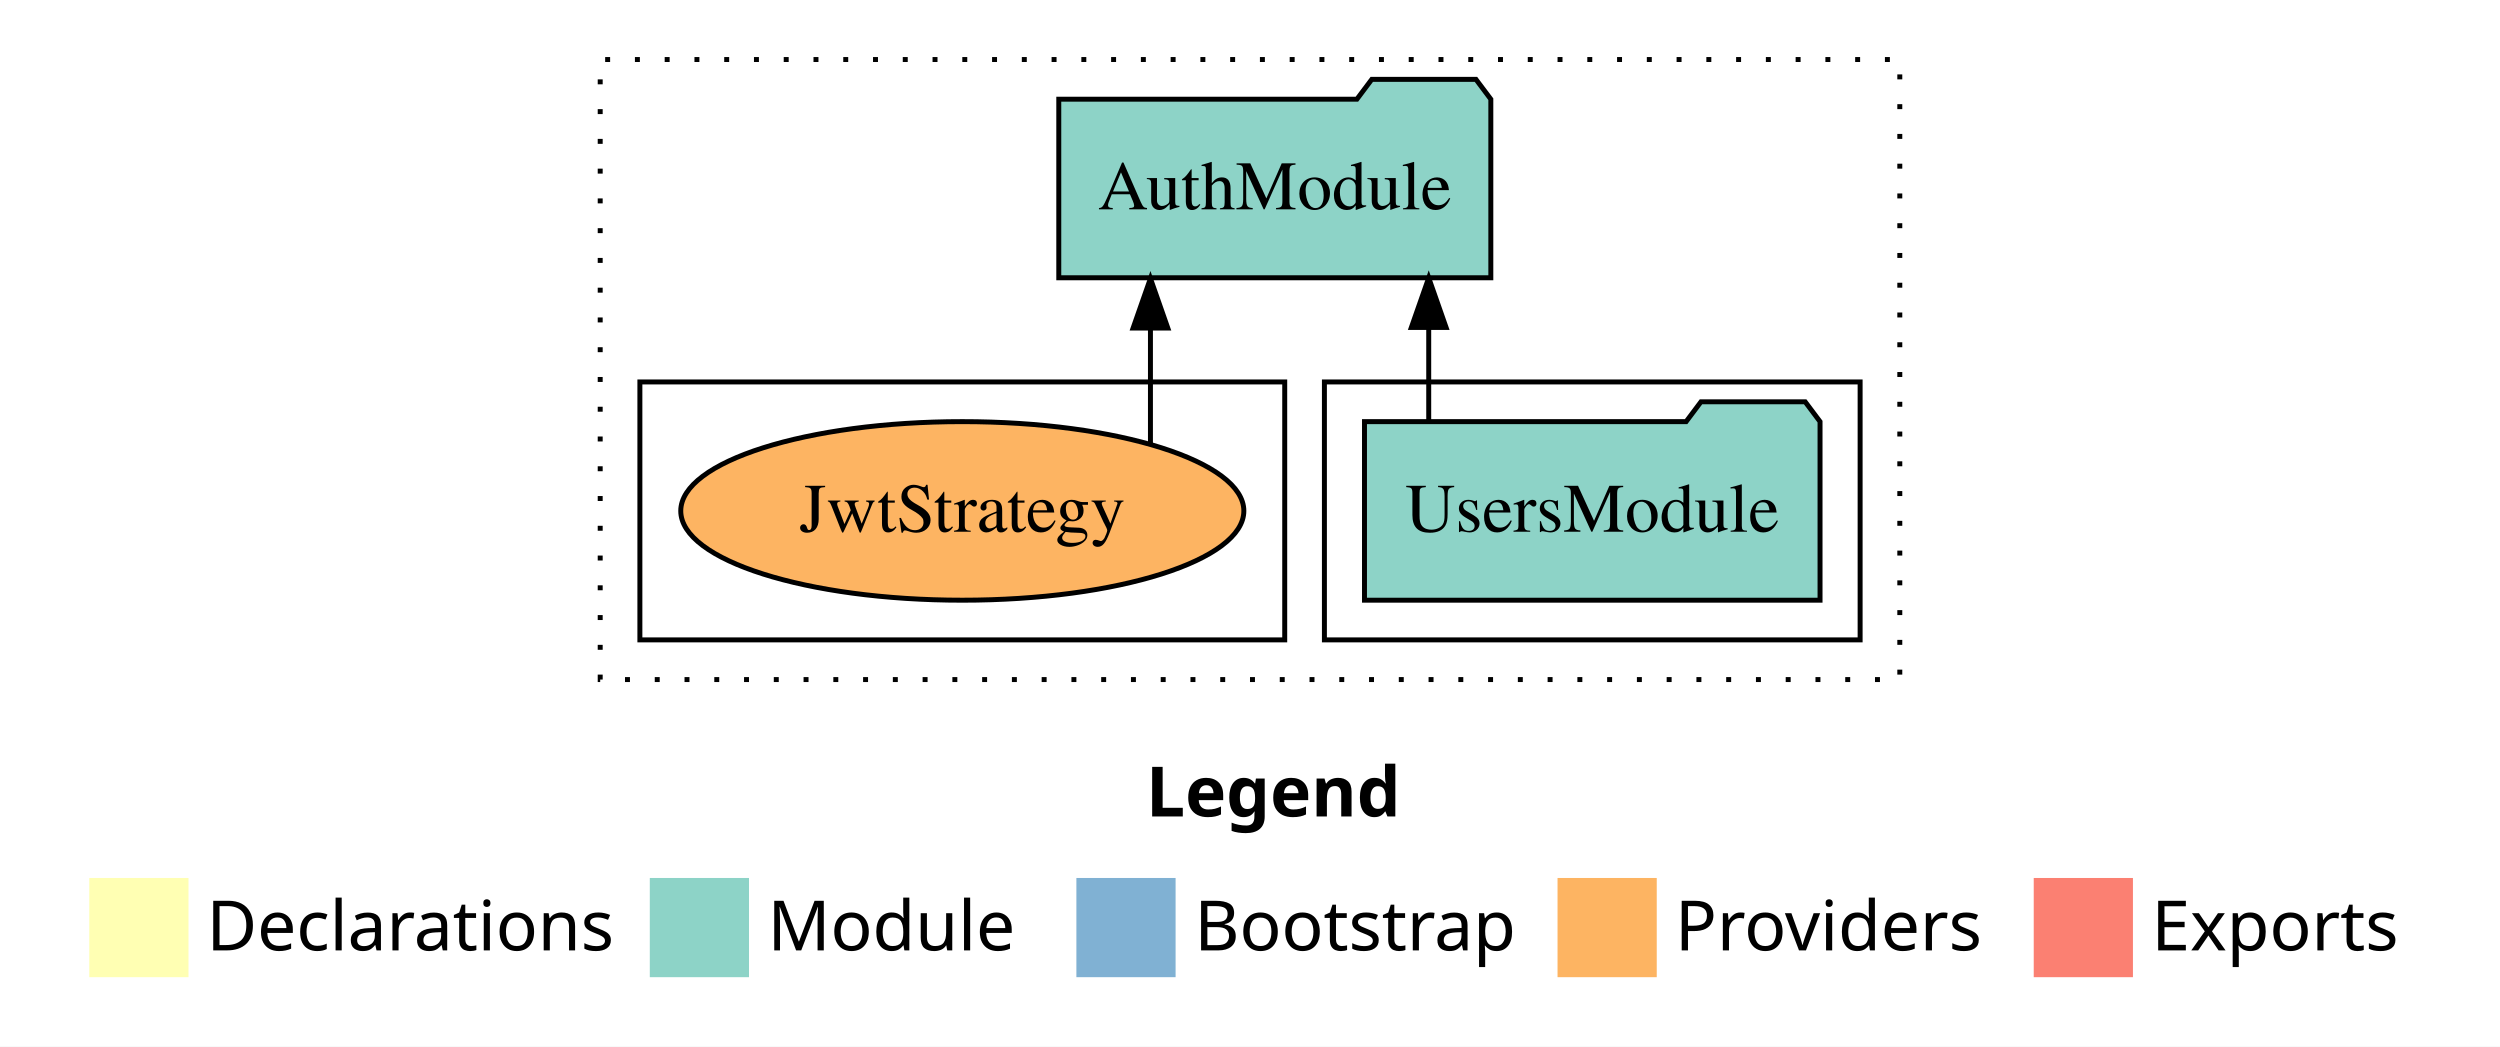
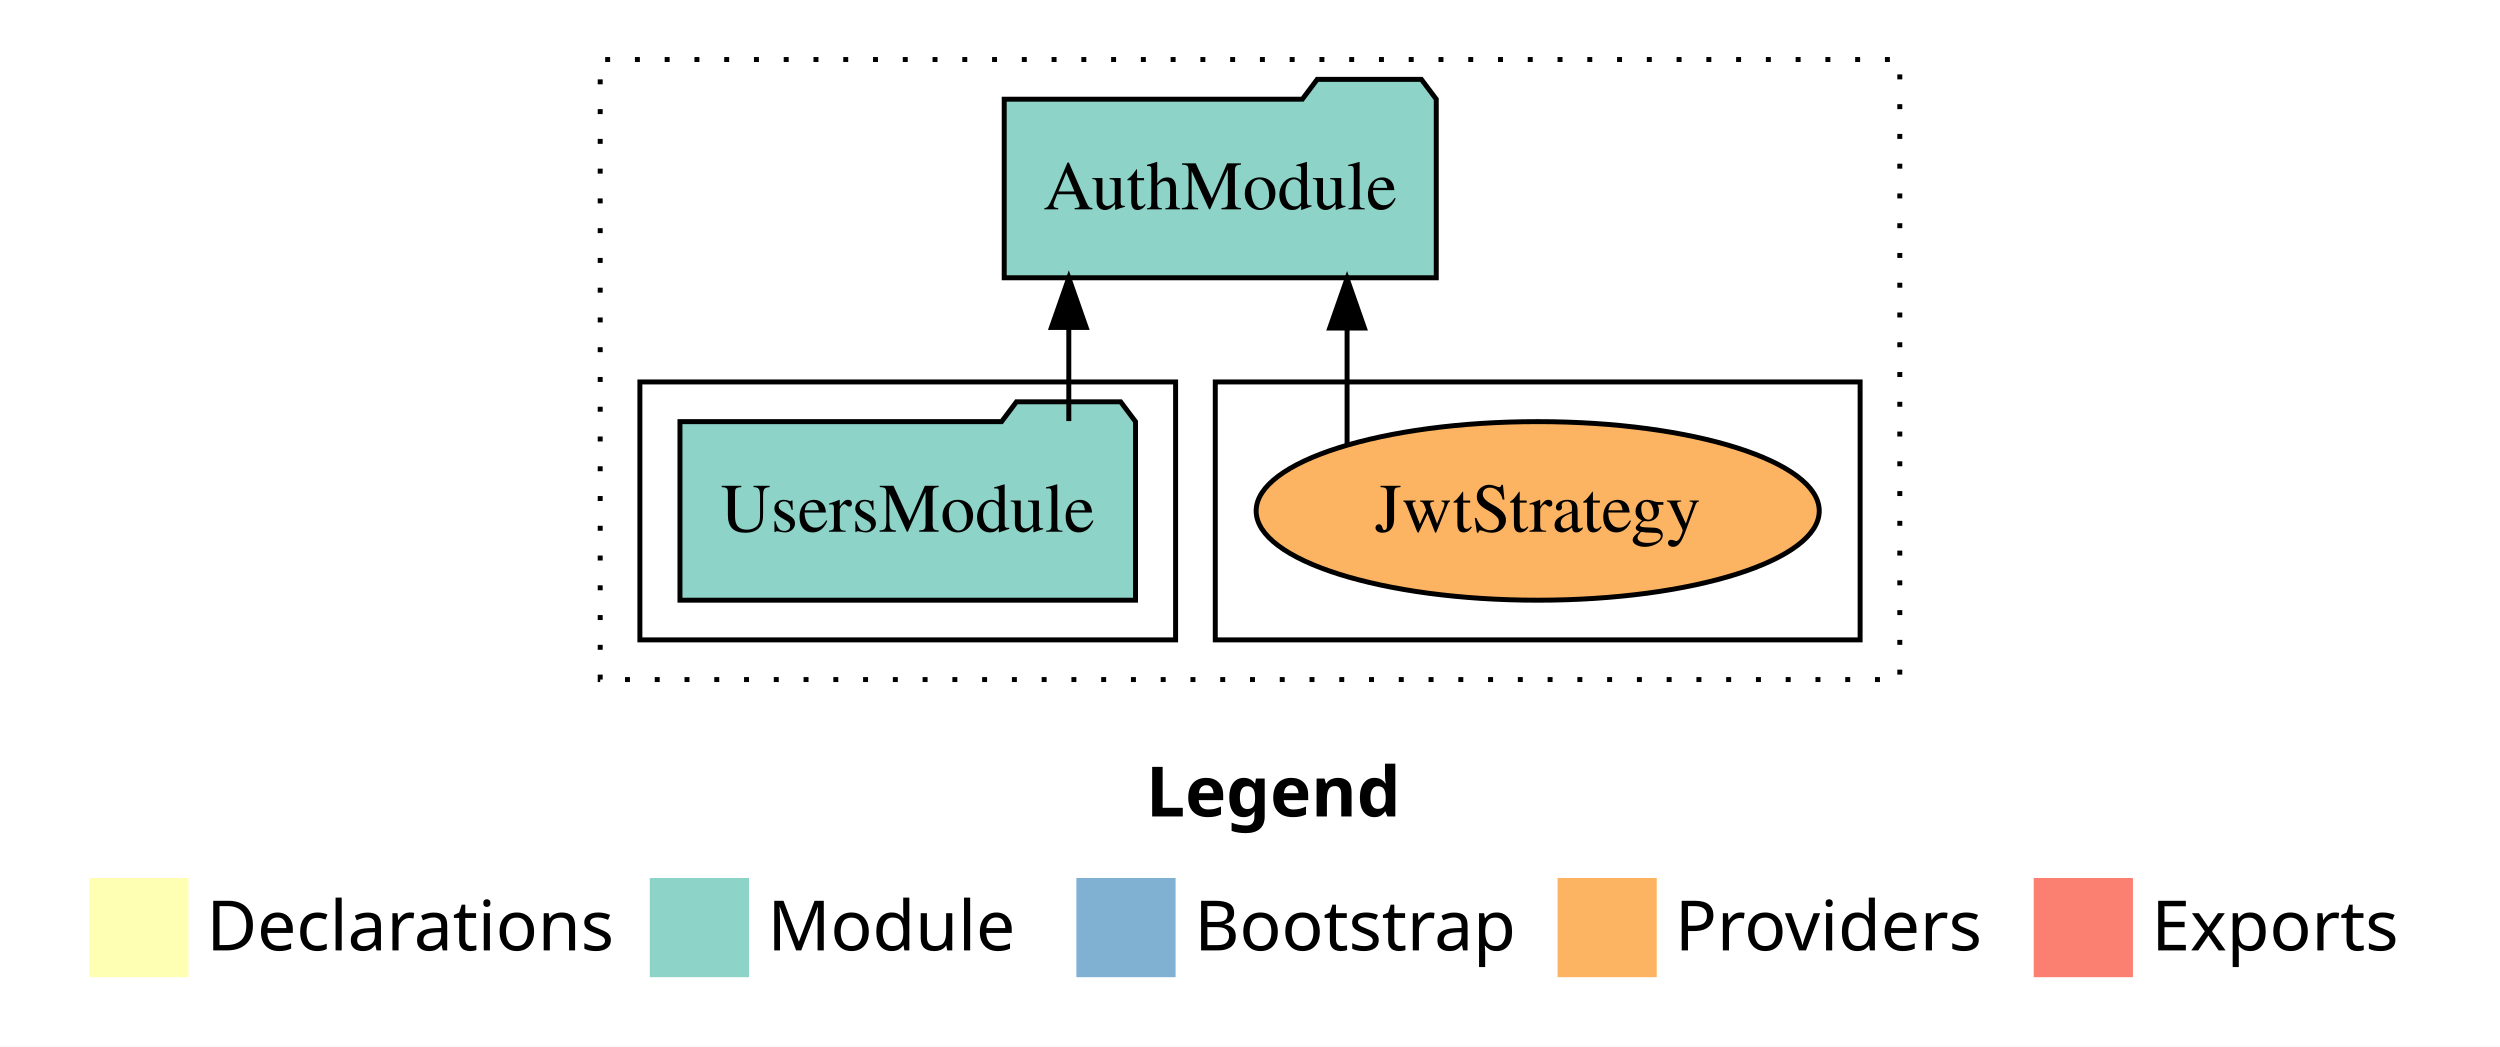
<svg xmlns="http://www.w3.org/2000/svg" width="504pt" height="211pt" viewBox="0.00 0.00 504.00 211.00">
  <g id="graph0" class="graph" transform="scale(1 1) rotate(0) translate(4 207)">
    <polygon fill="white" stroke="transparent" points="-4,4 -4,-207 500,-207 500,4 -4,4" />
    <text text-anchor="start" x="227.01" y="-42.4" font-family="Times-12" font-weight="bold" font-size="14.00">Legend</text>
    <polygon fill="#ffffb3" stroke="transparent" points="14,-10 14,-30 34,-30 34,-10 14,-10" />
    <text text-anchor="start" x="37.63" y="-15.4" font-family="Times-12" font-size="14.00">  Declarations</text>
    <polygon fill="#8dd3c7" stroke="transparent" points="127,-10 127,-30 147,-30 147,-10 127,-10" />
    <text text-anchor="start" x="150.73" y="-15.4" font-family="Times-12" font-size="14.00">  Module</text>
    <polygon fill="#80b1d3" stroke="transparent" points="213,-10 213,-30 233,-30 233,-10 213,-10" />
    <text text-anchor="start" x="236.78" y="-15.4" font-family="Times-12" font-size="14.00">  Bootstrap</text>
    <polygon fill="#fdb462" stroke="transparent" points="310,-10 310,-30 330,-30 330,-10 310,-10" />
    <text text-anchor="start" x="333.67" y="-15.4" font-family="Times-12" font-size="14.00">  Providers</text>
    <polygon fill="#fb8072" stroke="transparent" points="406,-10 406,-30 426,-30 426,-10 406,-10" />
    <text text-anchor="start" x="429.73" y="-15.4" font-family="Times-12" font-size="14.00">  Exports</text>
    <g id="clust1" class="cluster">
      <polygon fill="none" stroke="black" stroke-dasharray="1,5" points="117,-70 117,-195 379,-195 379,-70 117,-70" />
    </g>
+     <g id="clust6" class="cluster">
+       <polygon fill="none" stroke="black" points="241,-78 241,-130 371,-130 371,-78 241,-78" />
+     </g>
    <g id="clust3" class="cluster">
-       <polygon fill="none" stroke="black" points="263,-78 263,-130 371,-130 371,-78 263,-78" />
-     </g>
-     <g id="clust6" class="cluster">
-       <polygon fill="none" stroke="black" points="125,-78 125,-130 255,-130 255,-78 125,-78" />
+       <polygon fill="none" stroke="black" points="125,-78 125,-130 233,-130 233,-78 125,-78" />
    </g>
    <g id="node1" class="node">
-       <polygon fill="#8dd3c7" stroke="black" points="362.92,-122 359.92,-126 338.92,-126 335.92,-122 271.08,-122 271.08,-86 362.92,-86 362.92,-122" />
-       <text text-anchor="middle" x="317" y="-99.8" font-family="Times,serif" font-size="14.00">UsersModule</text>
+       <polygon fill="#8dd3c7" stroke="black" points="224.92,-122 221.92,-126 200.92,-126 197.92,-122 133.08,-122 133.08,-86 224.92,-86 224.92,-122" />
+       <text text-anchor="middle" x="179" y="-99.8" font-family="Times,serif" font-size="14.00">UsersModule</text>
    </g>
    <g id="node2" class="node">
-       <polygon fill="#8dd3c7" stroke="black" points="296.55,-187 293.55,-191 272.55,-191 269.55,-187 209.45,-187 209.45,-151 296.55,-151 296.55,-187" />
-       <text text-anchor="middle" x="253" y="-164.8" font-family="Times,serif" font-size="14.00">AuthModule</text>
+       <polygon fill="#8dd3c7" stroke="black" points="285.55,-187 282.55,-191 261.55,-191 258.55,-187 198.45,-187 198.45,-151 285.55,-151 285.55,-187" />
+       <text text-anchor="middle" x="242" y="-164.8" font-family="Times,serif" font-size="14.00">AuthModule</text>
    </g>
    <g id="edge1" class="edge">
-       <path fill="none" stroke="black" d="M284.03,-122.11C284.03,-122.11 284.03,-140.99 284.03,-140.99" />
-       <polygon fill="black" stroke="black" points="280.53,-140.99 284.03,-150.99 287.53,-140.99 280.53,-140.99" />
+       <path fill="none" stroke="black" d="M211.47,-122.11C211.47,-122.11 211.47,-140.99 211.47,-140.99" />
+       <polygon fill="black" stroke="black" points="207.97,-140.99 211.47,-150.99 214.97,-140.99 207.97,-140.99" />
    </g>
    <g id="node3" class="node">
-       <ellipse fill="#fdb462" stroke="black" cx="190" cy="-104" rx="56.76" ry="18" />
-       <text text-anchor="middle" x="190" y="-99.8" font-family="Times,serif" font-size="14.00">JwtStrategy</text>
+       <ellipse fill="#fdb462" stroke="black" cx="306" cy="-104" rx="56.76" ry="18" />
+       <text text-anchor="middle" x="306" y="-99.8" font-family="Times,serif" font-size="14.00">JwtStrategy</text>
    </g>
    <g id="edge2" class="edge">
-       <path fill="none" stroke="black" d="M227.93,-117.47C227.93,-117.47 227.93,-140.86 227.93,-140.86" />
-       <polygon fill="black" stroke="black" points="224.43,-140.86 227.93,-150.86 231.43,-140.86 224.43,-140.86" />
+       <path fill="none" stroke="black" d="M267.57,-117.47C267.57,-117.47 267.57,-140.86 267.57,-140.86" />
+       <polygon fill="black" stroke="black" points="264.07,-140.86 267.57,-150.86 271.07,-140.86 264.07,-140.86" />
    </g>
  </g>
</svg>
